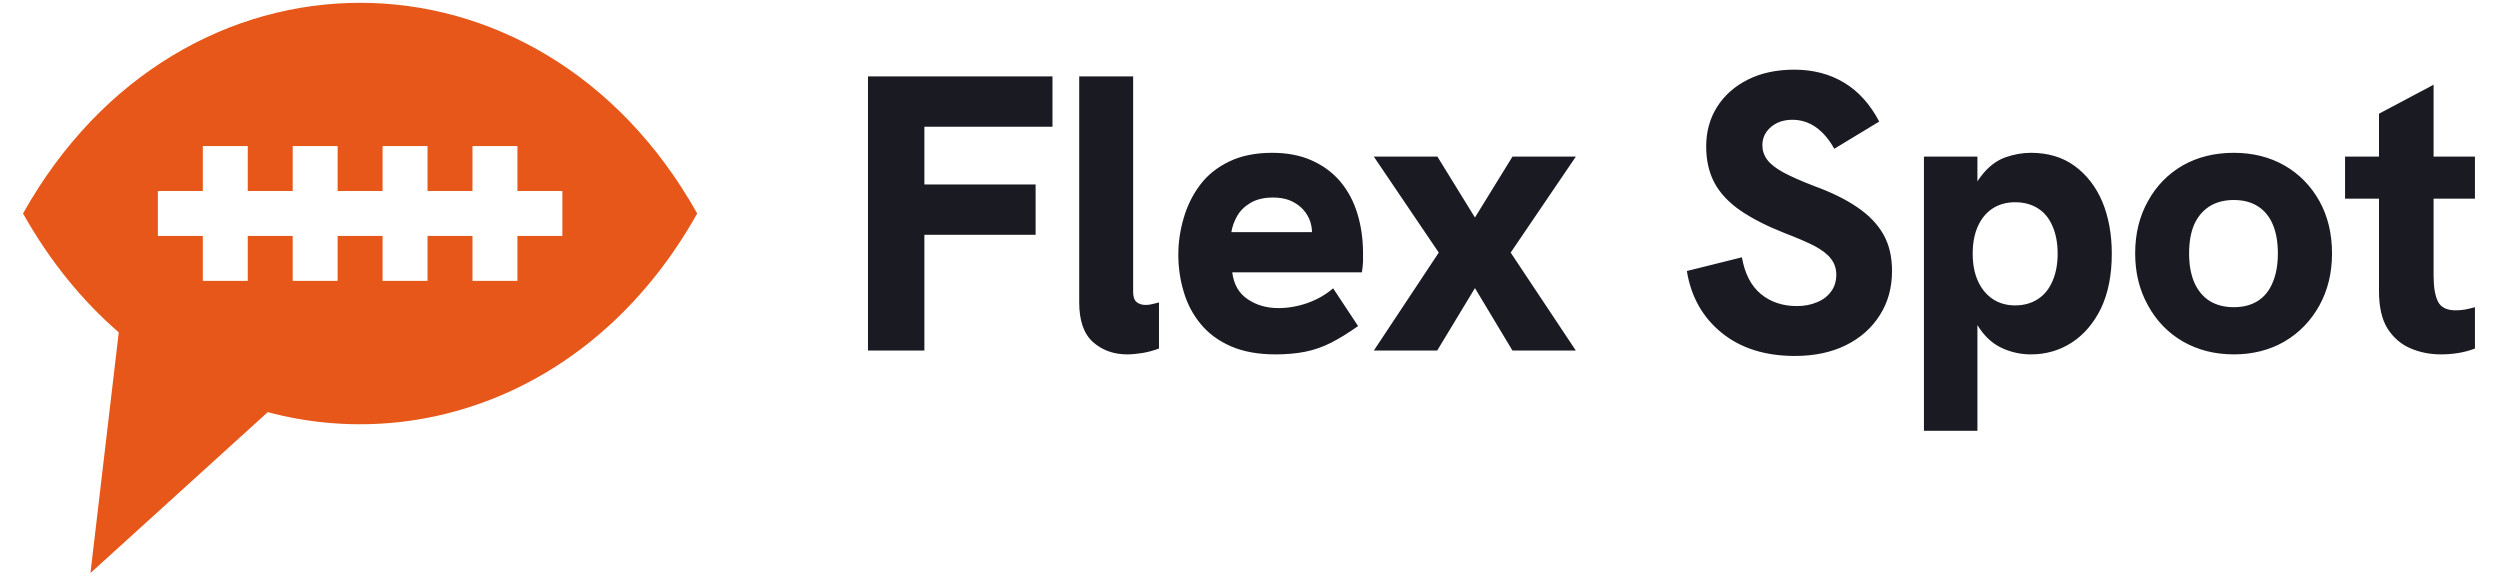
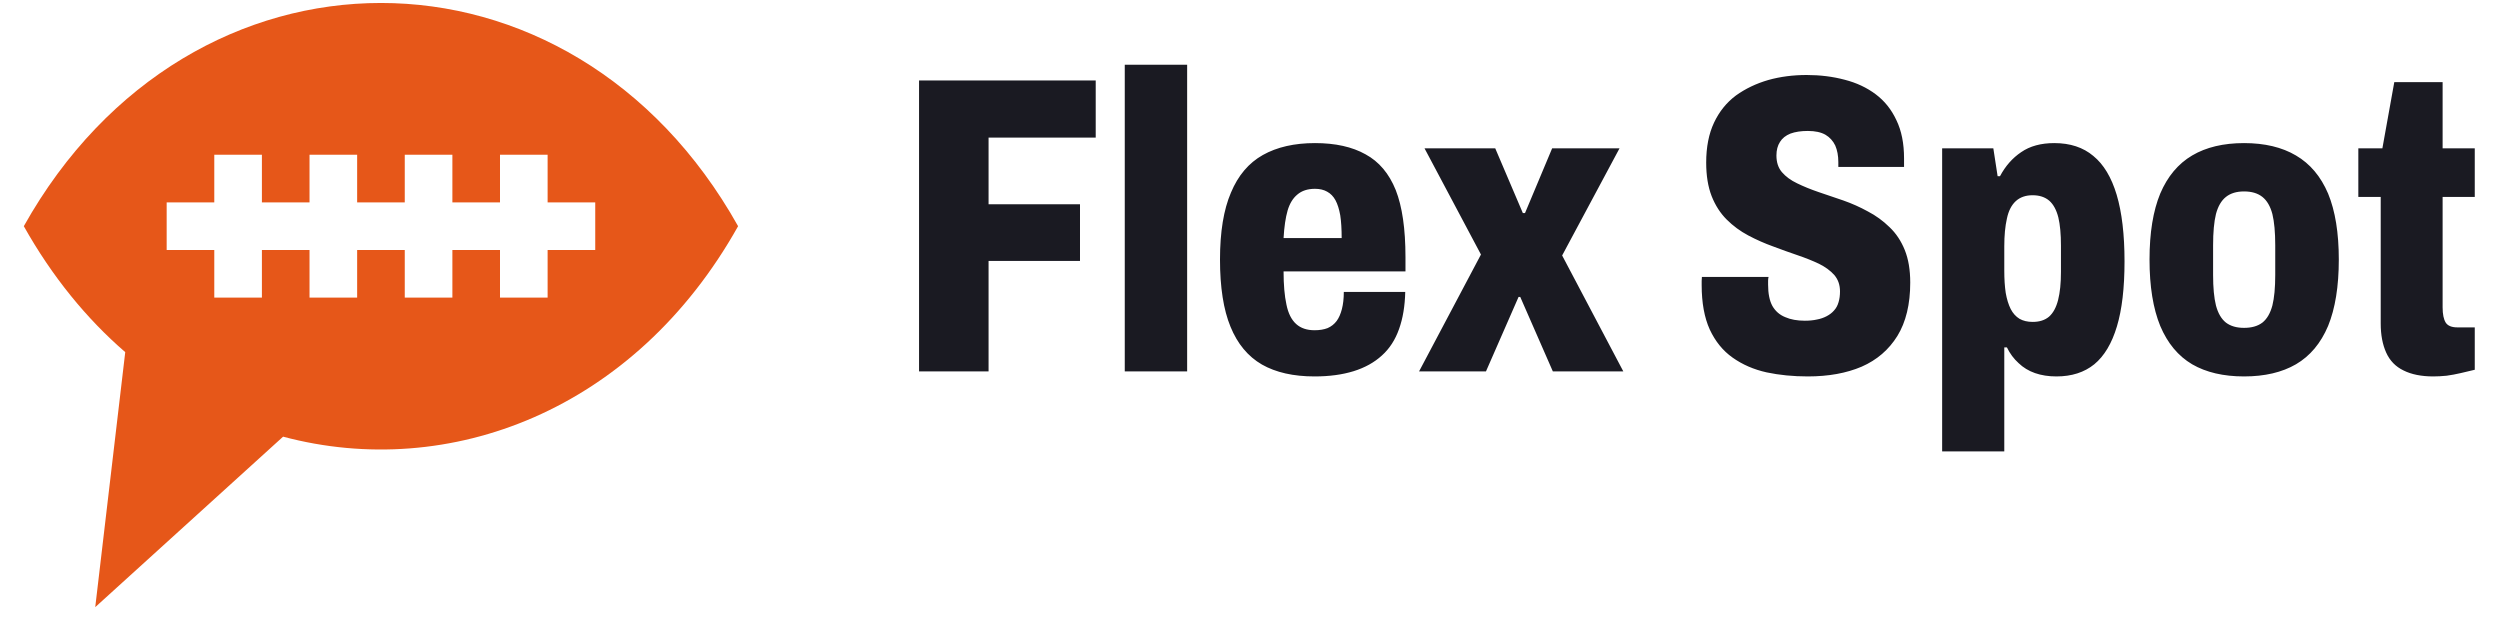
- <svg xmlns="http://www.w3.org/2000/svg" viewBox="0 2.5 111.2 26.0" width="445" height="104" role="img" aria-label="Flex Spot">
+ <svg xmlns="http://www.w3.org/2000/svg" viewBox="0 2.5 105.0 26.0" width="420" height="104" role="img" aria-label="Flex Spot">
  <path fill="#e65719" fill-rule="evenodd" d="M1 12C8 -0.5 24 -0.5 31 12C26.66 19.75 18.86 22.7 11.89 20.84L4 28L5.26 17.29C3.64 15.89 2.19 14.12 1 12ZM7 11H9V9H11V11H13V9H15V11H17V9H19V11H21V9H23V11H25V13H23V15H21V13H19V15H17V13H15V15H13V13H11V15H9V13H7Z" />
-   <path fill="#1a1a22" d="M38.6 18.1V5.9H46.81V8.14H41.11V10.71H46.06V12.95H41.11V18.1ZM50.14 18.27Q49.23 18.27 48.61 17.72Q48 17.17 48 15.96V5.9H50.4V15.49Q50.4 15.81 50.55 15.94Q50.71 16.07 50.96 16.07Q51.12 16.07 51.26 16.03Q51.4 16 51.55 15.96V18.01Q51.17 18.15 50.8 18.21Q50.43 18.27 50.14 18.27ZM56.73 18.27Q55.58 18.27 54.75 17.91Q53.91 17.54 53.4 16.91Q52.88 16.28 52.65 15.48Q52.41 14.69 52.41 13.83Q52.41 13.01 52.65 12.2Q52.88 11.4 53.37 10.74Q53.86 10.08 54.67 9.69Q55.47 9.3 56.59 9.3Q57.59 9.3 58.35 9.64Q59.11 9.98 59.62 10.58Q60.13 11.19 60.38 12.01Q60.63 12.83 60.63 13.78Q60.63 13.93 60.63 14.14Q60.62 14.35 60.58 14.62H54.81Q54.91 15.42 55.49 15.81Q56.07 16.21 56.87 16.21Q57.52 16.21 58.17 15.98Q58.81 15.75 59.3 15.33L60.41 17.01Q59.76 17.47 59.21 17.75Q58.66 18.03 58.07 18.15Q57.48 18.27 56.73 18.27ZM58.27 13.41Q58.31 13.27 58.33 13.13Q58.36 12.99 58.36 12.87Q58.36 12.52 58.23 12.23Q58.1 11.94 57.87 11.73Q57.64 11.52 57.33 11.4Q57.01 11.29 56.63 11.29Q56.02 11.29 55.62 11.53Q55.23 11.76 55.03 12.11Q54.83 12.46 54.77 12.83H59.08ZM61.11 18.1 64 13.74 61.11 9.47H63.94L65.61 12.18L67.28 9.47H70.1L67.2 13.74L70.1 18.1H67.28L65.61 15.32L63.93 18.1ZM79.85 18.34Q77.86 18.34 76.59 17.31Q75.32 16.28 75.04 14.56L77.49 13.95Q77.68 15.04 78.33 15.58Q78.98 16.12 79.94 16.12Q80.43 16.12 80.83 15.95Q81.23 15.79 81.46 15.47Q81.69 15.16 81.69 14.72Q81.69 14.32 81.45 14.01Q81.22 13.71 80.71 13.44Q80.2 13.18 79.41 12.88Q78.22 12.41 77.44 11.88Q76.65 11.34 76.27 10.64Q75.9 9.94 75.9 9.02Q75.9 8.02 76.39 7.25Q76.88 6.48 77.76 6.04Q78.64 5.6 79.82 5.6Q81.08 5.6 82.04 6.18Q83 6.76 83.6 7.91L81.6 9.12Q81.25 8.49 80.78 8.16Q80.31 7.83 79.73 7.83Q79.36 7.83 79.06 7.97Q78.77 8.11 78.58 8.37Q78.4 8.63 78.4 8.96Q78.4 9.31 78.61 9.6Q78.82 9.89 79.33 10.17Q79.85 10.45 80.71 10.78Q81.86 11.2 82.62 11.72Q83.39 12.24 83.78 12.92Q84.17 13.6 84.17 14.56Q84.17 15.67 83.63 16.52Q83.09 17.38 82.12 17.86Q81.15 18.34 79.85 18.34ZM85.59 21.67V9.47H87.97V11.69L87.45 12.04Q87.67 10.92 88.14 10.33Q88.6 9.73 89.19 9.51Q89.77 9.3 90.35 9.3Q91.49 9.3 92.29 9.88Q93.1 10.47 93.53 11.48Q93.95 12.5 93.95 13.79Q93.95 15.21 93.47 16.22Q92.98 17.22 92.16 17.75Q91.35 18.27 90.35 18.27Q89.7 18.27 89.11 18.01Q88.51 17.75 88.09 17.15Q87.67 16.56 87.52 15.61L87.97 15.84V21.67ZM89.65 16.09Q90.23 16.09 90.66 15.81Q91.09 15.53 91.31 15.01Q91.54 14.49 91.54 13.79Q91.54 13.08 91.31 12.56Q91.09 12.04 90.66 11.77Q90.23 11.5 89.65 11.5Q89.07 11.5 88.64 11.78Q88.22 12.06 87.99 12.57Q87.76 13.08 87.76 13.79Q87.76 14.49 87.99 15Q88.22 15.51 88.64 15.8Q89.07 16.09 89.65 16.09ZM99.38 18.27Q98.12 18.27 97.12 17.7Q96.12 17.12 95.56 16.09Q94.99 15.07 94.99 13.78Q94.99 12.46 95.56 11.45Q96.12 10.43 97.11 9.86Q98.1 9.3 99.38 9.3Q100.64 9.3 101.63 9.86Q102.62 10.43 103.19 11.45Q103.75 12.46 103.75 13.78Q103.75 15.07 103.19 16.09Q102.62 17.12 101.63 17.7Q100.64 18.27 99.38 18.27ZM99.38 16.17Q100.01 16.17 100.45 15.89Q100.89 15.61 101.11 15.07Q101.34 14.53 101.34 13.78Q101.34 13.01 101.11 12.48Q100.89 11.96 100.45 11.68Q100.01 11.4 99.38 11.4Q98.75 11.4 98.3 11.68Q97.86 11.96 97.62 12.48Q97.39 13.01 97.39 13.78Q97.39 14.53 97.62 15.07Q97.86 15.61 98.3 15.89Q98.75 16.17 99.38 16.17ZM108.59 18.27Q107.87 18.27 107.24 18Q106.61 17.73 106.22 17.12Q105.84 16.51 105.84 15.46V7.56L108.27 6.27V14.77Q108.27 15.54 108.47 15.93Q108.67 16.31 109.25 16.31Q109.43 16.31 109.64 16.28Q109.86 16.24 110.11 16.17V18.01Q109.74 18.15 109.36 18.21Q108.99 18.27 108.59 18.27ZM104.33 11.34V9.47H110.11V11.34Z" />
+   <path fill="#1a1a22" d="M38.6 18.1V5.88H46.02V8.28H41.52V11.08H45.36V13.46H41.52V18.1ZM47.24 18.1V5.22H49.86V18.1ZM55.21 18.31Q53.88 18.31 53 17.81Q52.12 17.3 51.68 16.22Q51.24 15.15 51.24 13.4Q51.24 11.66 51.7 10.59Q52.15 9.51 53.04 9.01Q53.93 8.51 55.23 8.51Q56.51 8.51 57.35 8.98Q58.2 9.44 58.62 10.48Q59.03 11.52 59.03 13.3V13.9H53.91Q53.91 14.74 54.03 15.29Q54.14 15.84 54.44 16.11Q54.73 16.37 55.21 16.37Q55.53 16.37 55.76 16.28Q55.99 16.18 56.14 15.98Q56.28 15.79 56.36 15.48Q56.44 15.17 56.44 14.76H59.02Q59 15.65 58.76 16.32Q58.52 17 58.04 17.43Q57.56 17.87 56.85 18.09Q56.14 18.31 55.21 18.31ZM53.91 12.5H56.35Q56.35 11.93 56.29 11.54Q56.22 11.15 56.09 10.91Q55.96 10.67 55.74 10.55Q55.53 10.43 55.23 10.43Q54.77 10.43 54.49 10.67Q54.21 10.9 54.08 11.34Q53.95 11.79 53.91 12.5ZM59.6 18.1 62.2 13.19 59.83 8.73H62.8L63.96 11.45H64.05L65.19 8.73H68.02L65.61 13.23L68.18 18.1H65.22L63.85 14.97H63.78L62.41 18.1ZM75.93 18.31Q75 18.31 74.2 18.14Q73.39 17.96 72.77 17.52Q72.16 17.09 71.81 16.34Q71.47 15.59 71.47 14.47Q71.47 14.4 71.47 14.3Q71.47 14.21 71.48 14.13H74.28Q74.26 14.21 74.26 14.29Q74.26 14.38 74.26 14.45Q74.26 15.02 74.44 15.35Q74.63 15.68 74.98 15.82Q75.32 15.97 75.8 15.97Q76.09 15.97 76.31 15.92Q76.53 15.88 76.72 15.78Q76.91 15.68 77.03 15.54Q77.16 15.4 77.22 15.19Q77.28 14.99 77.28 14.74Q77.28 14.33 77.04 14.05Q76.8 13.78 76.4 13.58Q76 13.39 75.5 13.22Q75 13.05 74.47 12.85Q73.94 12.66 73.43 12.39Q72.92 12.12 72.52 11.72Q72.12 11.32 71.89 10.74Q71.66 10.15 71.66 9.33Q71.66 8.35 71.99 7.65Q72.32 6.95 72.91 6.51Q73.51 6.08 74.27 5.86Q75.02 5.65 75.88 5.65Q76.73 5.65 77.48 5.85Q78.22 6.04 78.78 6.46Q79.34 6.88 79.65 7.55Q79.97 8.21 79.97 9.15V9.51H77.21V9.31Q77.21 8.91 77.08 8.61Q76.94 8.32 76.67 8.16Q76.39 8 75.93 8Q75.5 8 75.2 8.11Q74.9 8.23 74.76 8.46Q74.61 8.69 74.61 9.03Q74.61 9.46 74.84 9.73Q75.08 10.01 75.48 10.2Q75.89 10.4 76.39 10.57Q76.89 10.74 77.42 10.92Q77.96 11.11 78.45 11.38Q78.95 11.64 79.36 12.04Q79.77 12.43 80 13Q80.23 13.57 80.23 14.37Q80.23 15.73 79.69 16.61Q79.15 17.48 78.19 17.9Q77.23 18.31 75.93 18.31ZM81.57 21.46V8.73H83.72L83.9 9.9H84Q84.34 9.26 84.89 8.89Q85.44 8.51 86.28 8.51Q87.28 8.51 87.92 9.05Q88.57 9.58 88.9 10.68Q89.23 11.79 89.23 13.48Q89.23 15.15 88.91 16.21Q88.59 17.28 87.96 17.8Q87.33 18.31 86.37 18.31Q85.87 18.31 85.47 18.17Q85.07 18.03 84.78 17.75Q84.48 17.48 84.29 17.09H84.18V21.46ZM85.37 16.02Q85.8 16.02 86.06 15.8Q86.32 15.57 86.44 15.1Q86.56 14.63 86.56 13.92V12.82Q86.56 12.09 86.45 11.63Q86.33 11.16 86.07 10.93Q85.8 10.7 85.37 10.7Q84.93 10.7 84.66 10.95Q84.39 11.2 84.29 11.68Q84.18 12.16 84.18 12.85V13.87Q84.18 14.4 84.24 14.8Q84.31 15.2 84.45 15.48Q84.59 15.75 84.82 15.89Q85.05 16.02 85.37 16.02ZM94.25 18.31Q92.95 18.31 92.07 17.8Q91.19 17.28 90.73 16.19Q90.28 15.09 90.28 13.4Q90.28 11.72 90.73 10.63Q91.19 9.55 92.07 9.03Q92.95 8.51 94.25 8.51Q95.55 8.51 96.43 9.03Q97.32 9.55 97.78 10.63Q98.23 11.72 98.23 13.4Q98.23 15.09 97.78 16.19Q97.32 17.28 96.43 17.8Q95.55 18.31 94.25 18.31ZM94.25 16.27Q94.73 16.27 95.02 16.05Q95.31 15.82 95.44 15.33Q95.56 14.85 95.56 14.05V12.8Q95.56 11.98 95.44 11.49Q95.31 11 95.02 10.77Q94.73 10.54 94.25 10.54Q93.78 10.54 93.49 10.77Q93.2 11 93.07 11.49Q92.95 11.98 92.95 12.8V14.05Q92.95 14.85 93.07 15.33Q93.2 15.82 93.49 16.05Q93.78 16.27 94.25 16.27ZM102.2 18.31Q101.45 18.31 100.95 18.06Q100.45 17.82 100.22 17.31Q99.99 16.8 99.99 16.09V10.77H99.05V8.73H100.06L100.56 5.95H102.59V8.73H103.94V10.77H102.59V15.41Q102.59 15.84 102.72 16.05Q102.85 16.25 103.21 16.25H103.94V18.03Q103.65 18.1 103.35 18.17Q103.05 18.24 102.76 18.28Q102.46 18.31 102.2 18.31Z" />
</svg>
